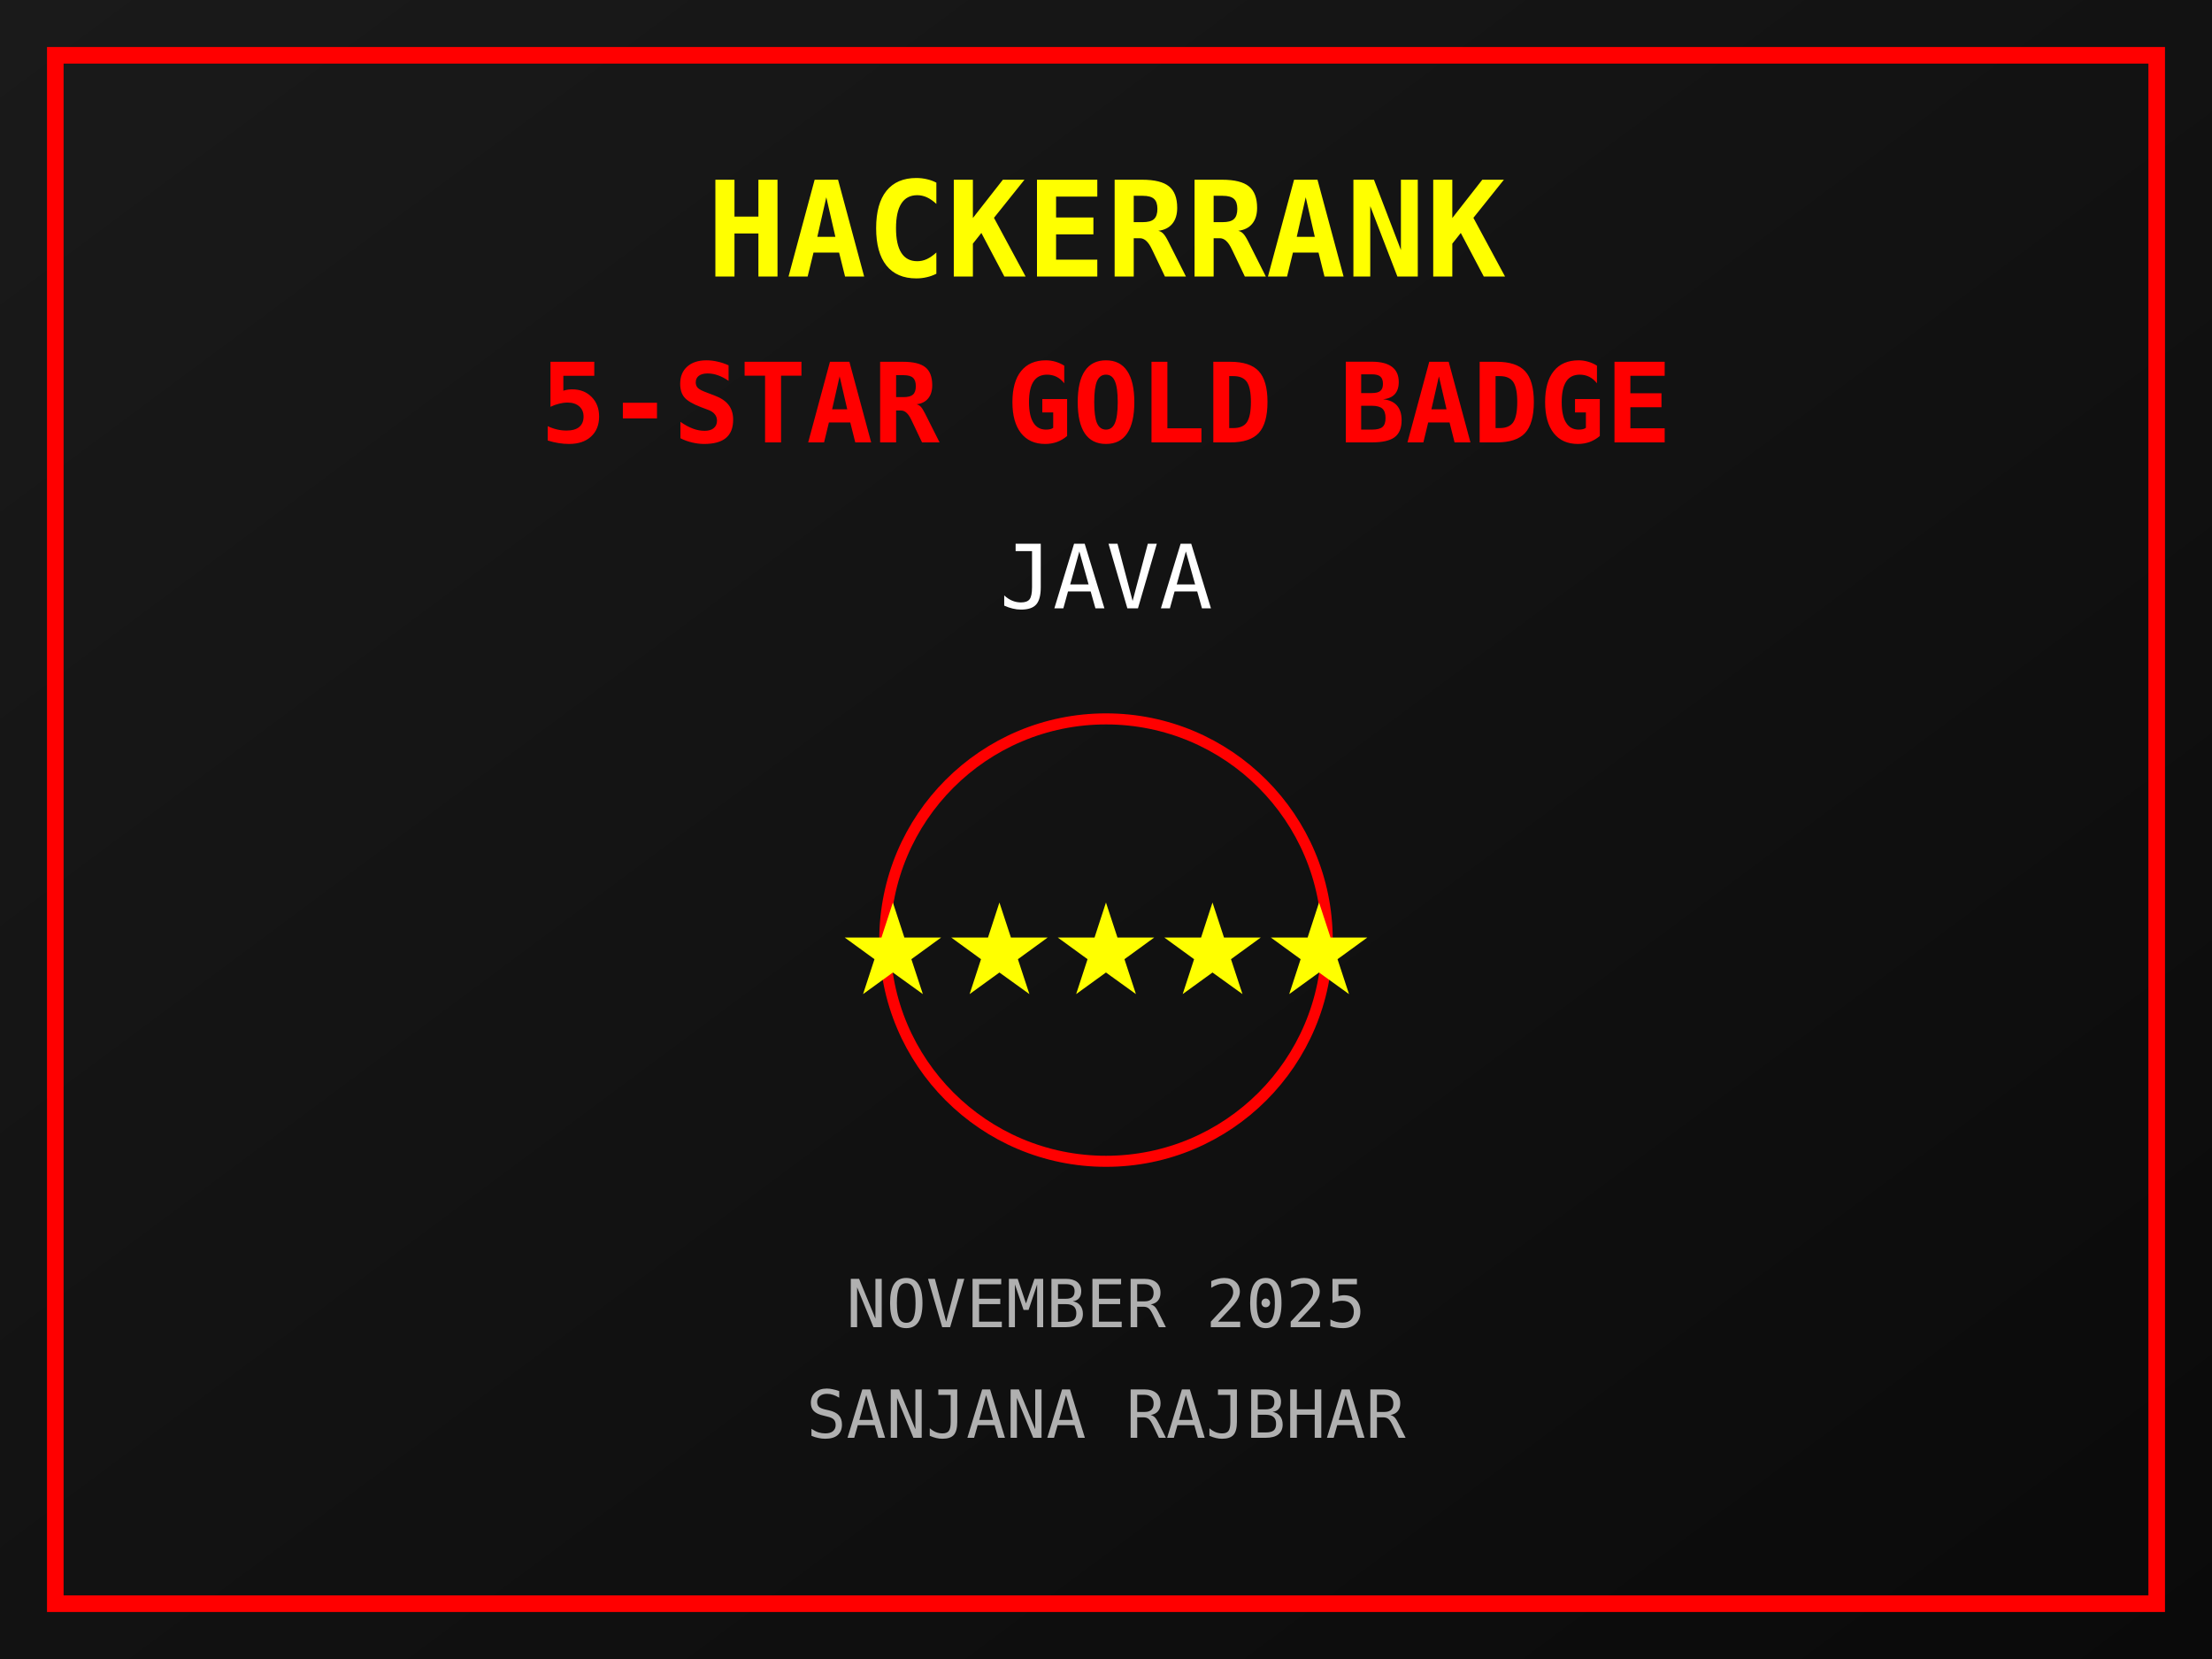
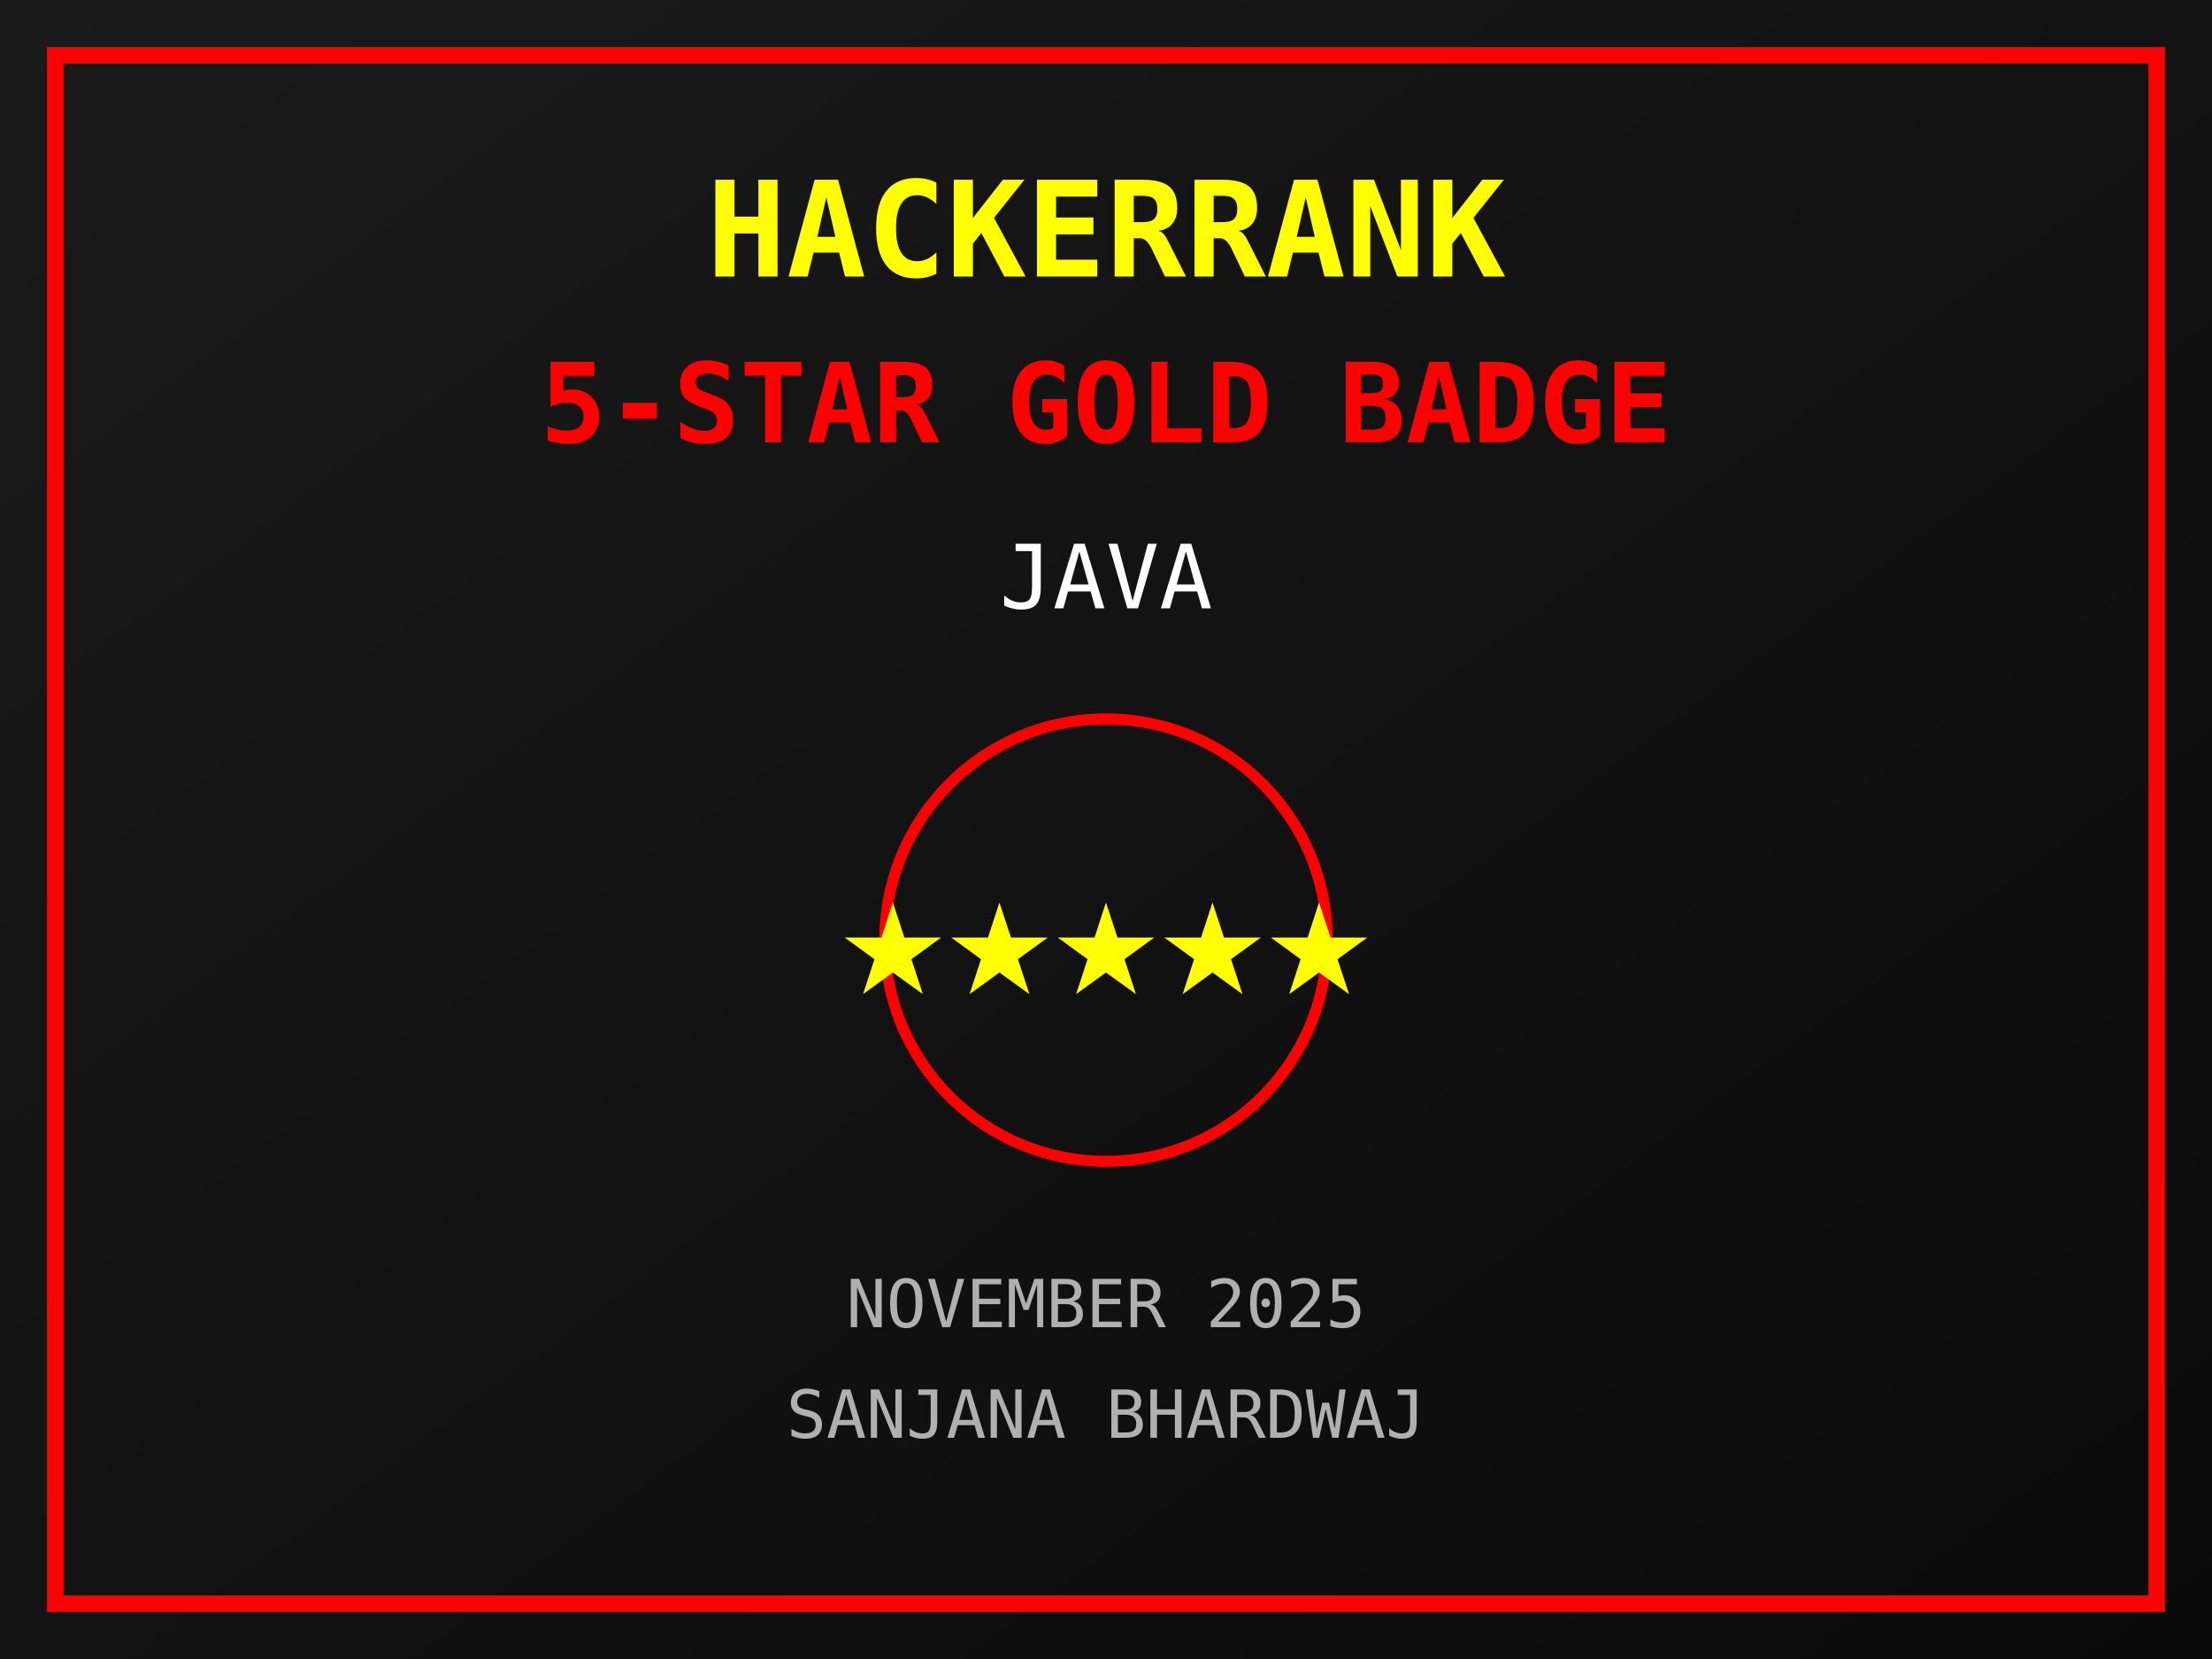
<svg xmlns="http://www.w3.org/2000/svg" width="400" height="300" viewBox="0 0 400 300">
  <defs>
    <linearGradient id="grad1" x1="0%" y1="0%" x2="100%" y2="100%">
      <stop offset="0%" style="stop-color:#1a1a1a;stop-opacity:1" />
      <stop offset="100%" style="stop-color:#0a0a0a;stop-opacity:1" />
    </linearGradient>
  </defs>
  <rect width="400" height="300" fill="url(#grad1)" />
  <rect x="10" y="10" width="380" height="280" fill="none" stroke="#ff0000" stroke-width="3" />
  <text x="200" y="50" font-family="monospace" font-size="24" fill="#ffff00" text-anchor="middle" font-weight="bold">
    HACKERRANK
  </text>
  <text x="200" y="80" font-family="monospace" font-size="20" fill="#ff0000" text-anchor="middle" font-weight="bold">
    5-STAR GOLD BADGE
  </text>
  <text x="200" y="110" font-family="monospace" font-size="16" fill="#ffffff" text-anchor="middle">
    JAVA
  </text>
  <circle cx="200" cy="170" r="40" fill="none" stroke="#ff0000" stroke-width="2" />
  <text x="200" y="180" font-family="monospace" font-size="32" fill="#ffff00" text-anchor="middle" font-weight="bold">
    ★★★★★
  </text>
  <text x="200" y="240" font-family="monospace" font-size="12" fill="#b0b0b0" text-anchor="middle">
    NOVEMBER 2025
  </text>
  <text x="200" y="260" font-family="monospace" font-size="12" fill="#b0b0b0" text-anchor="middle">
-     SANJANA RAJBHAR
+     SANJANA BHARDWAJ
  </text>
</svg>
